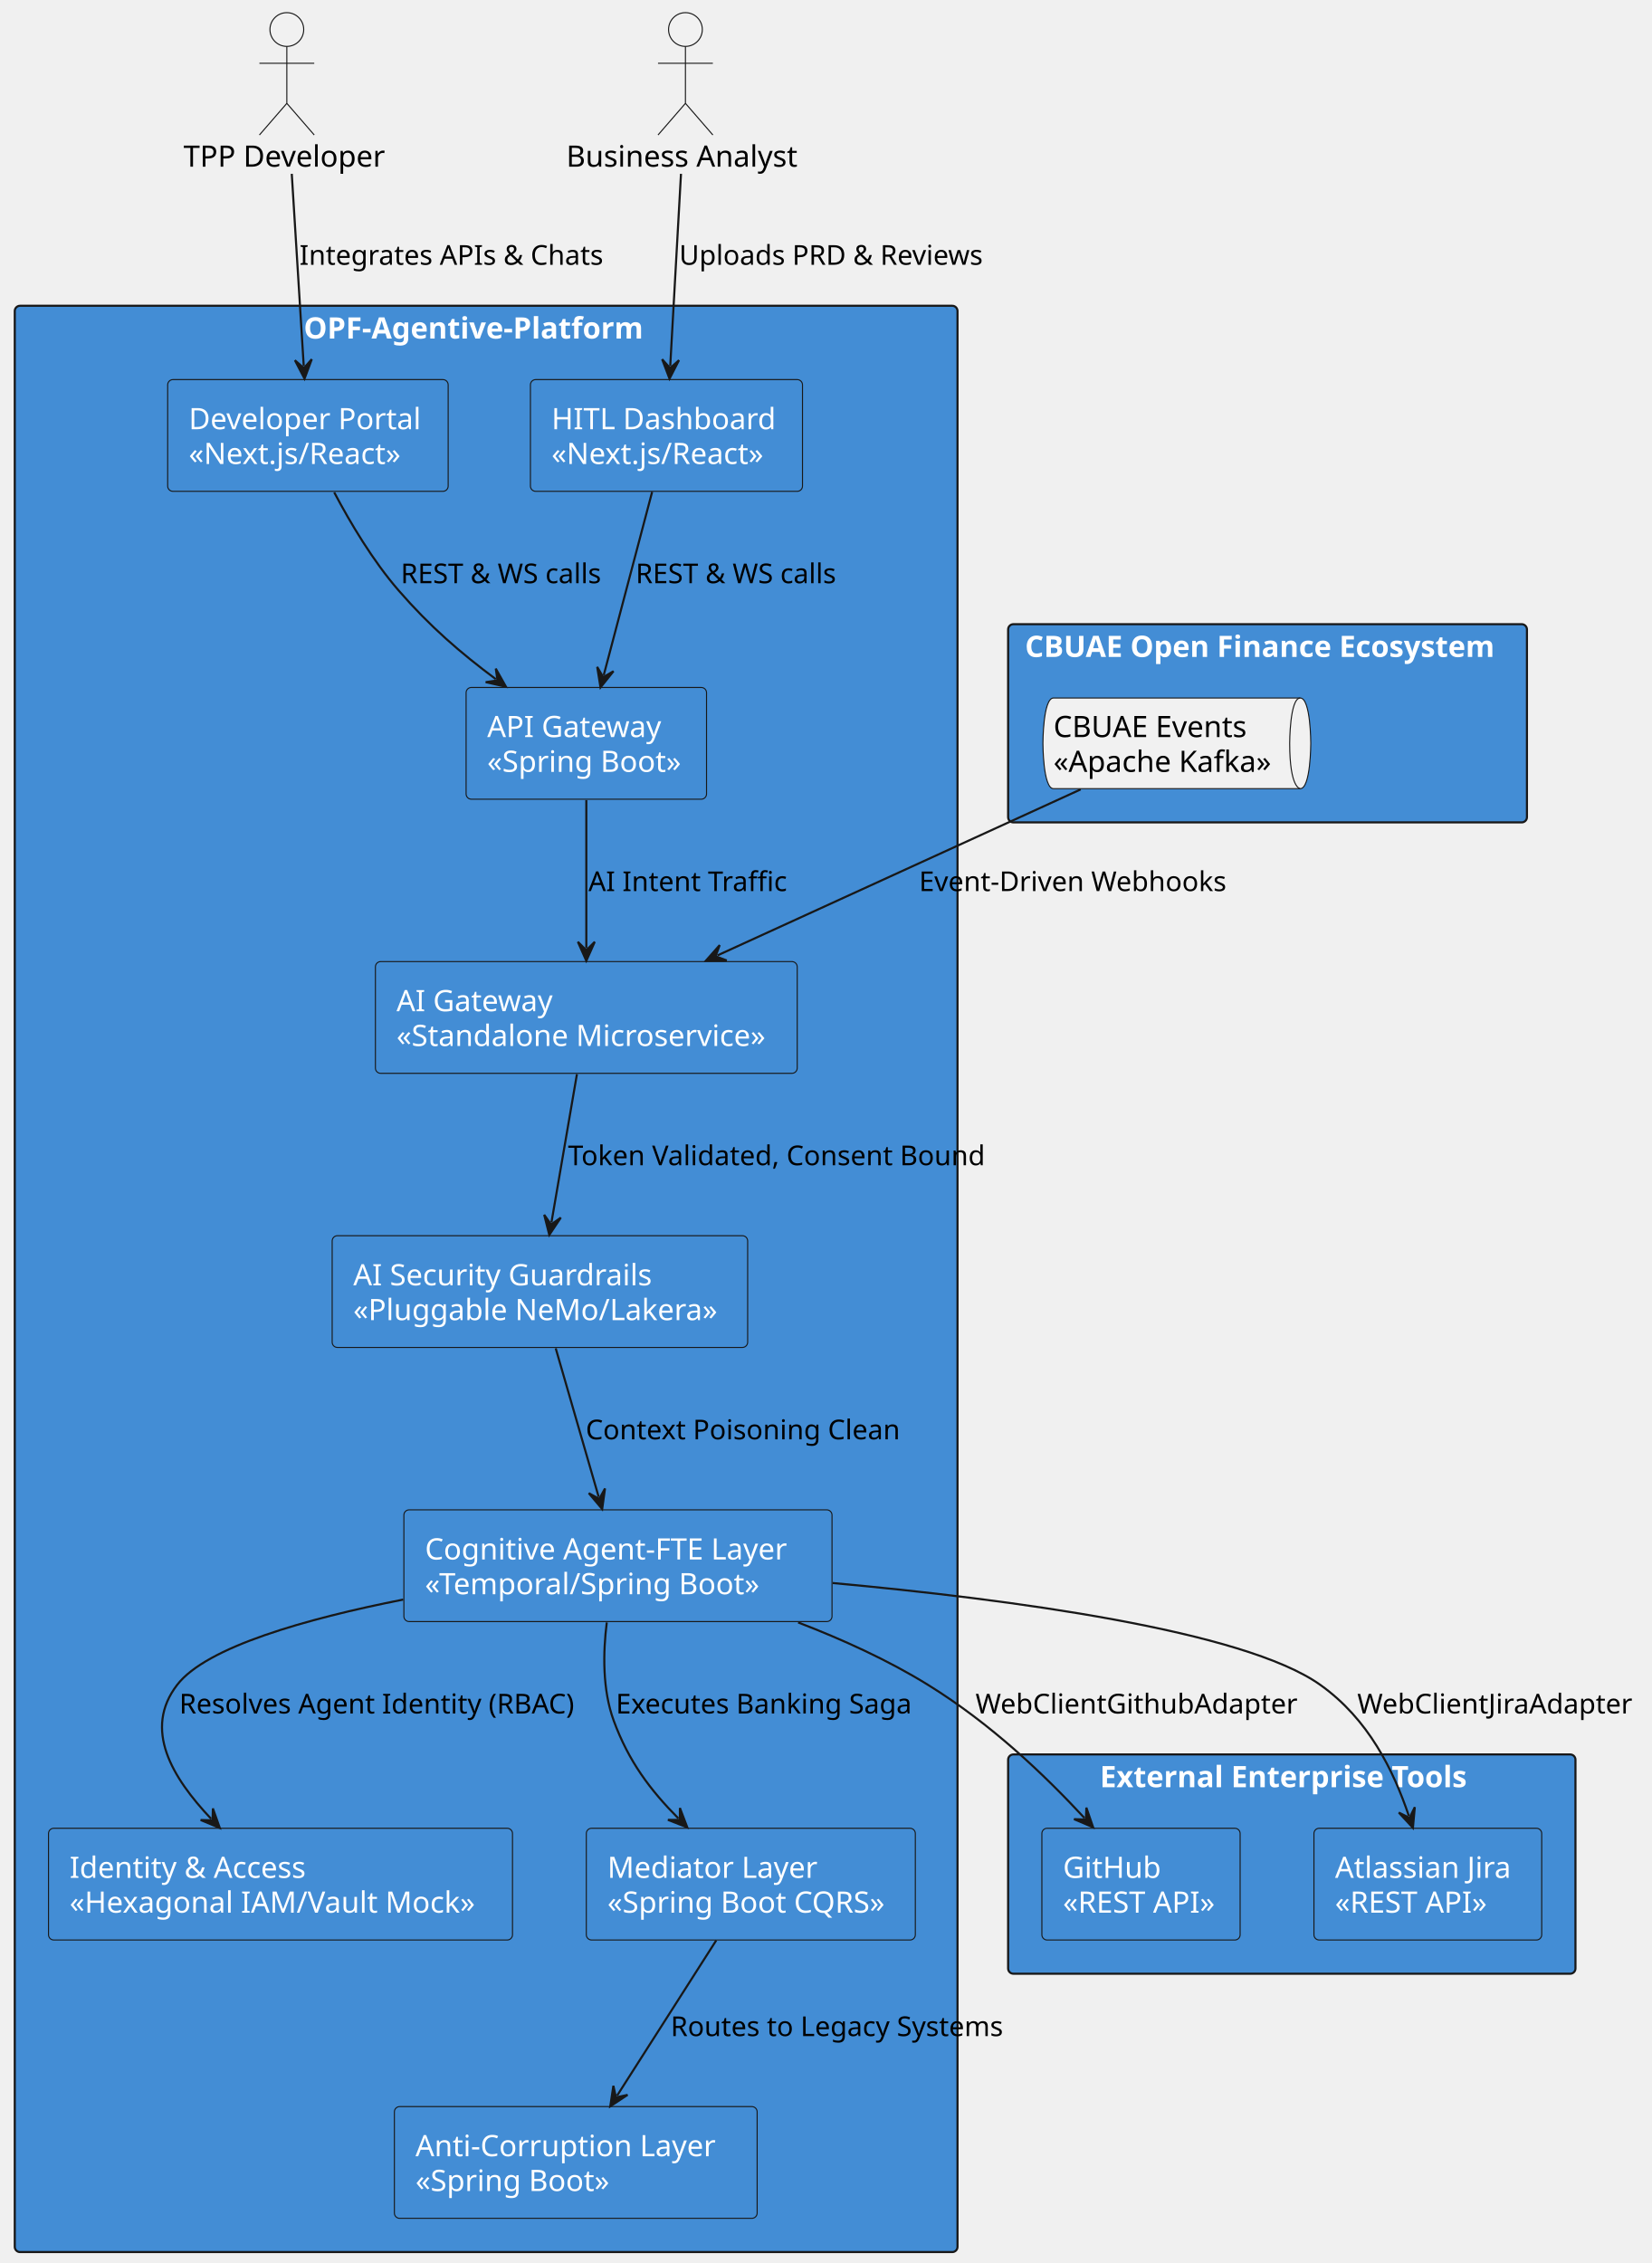
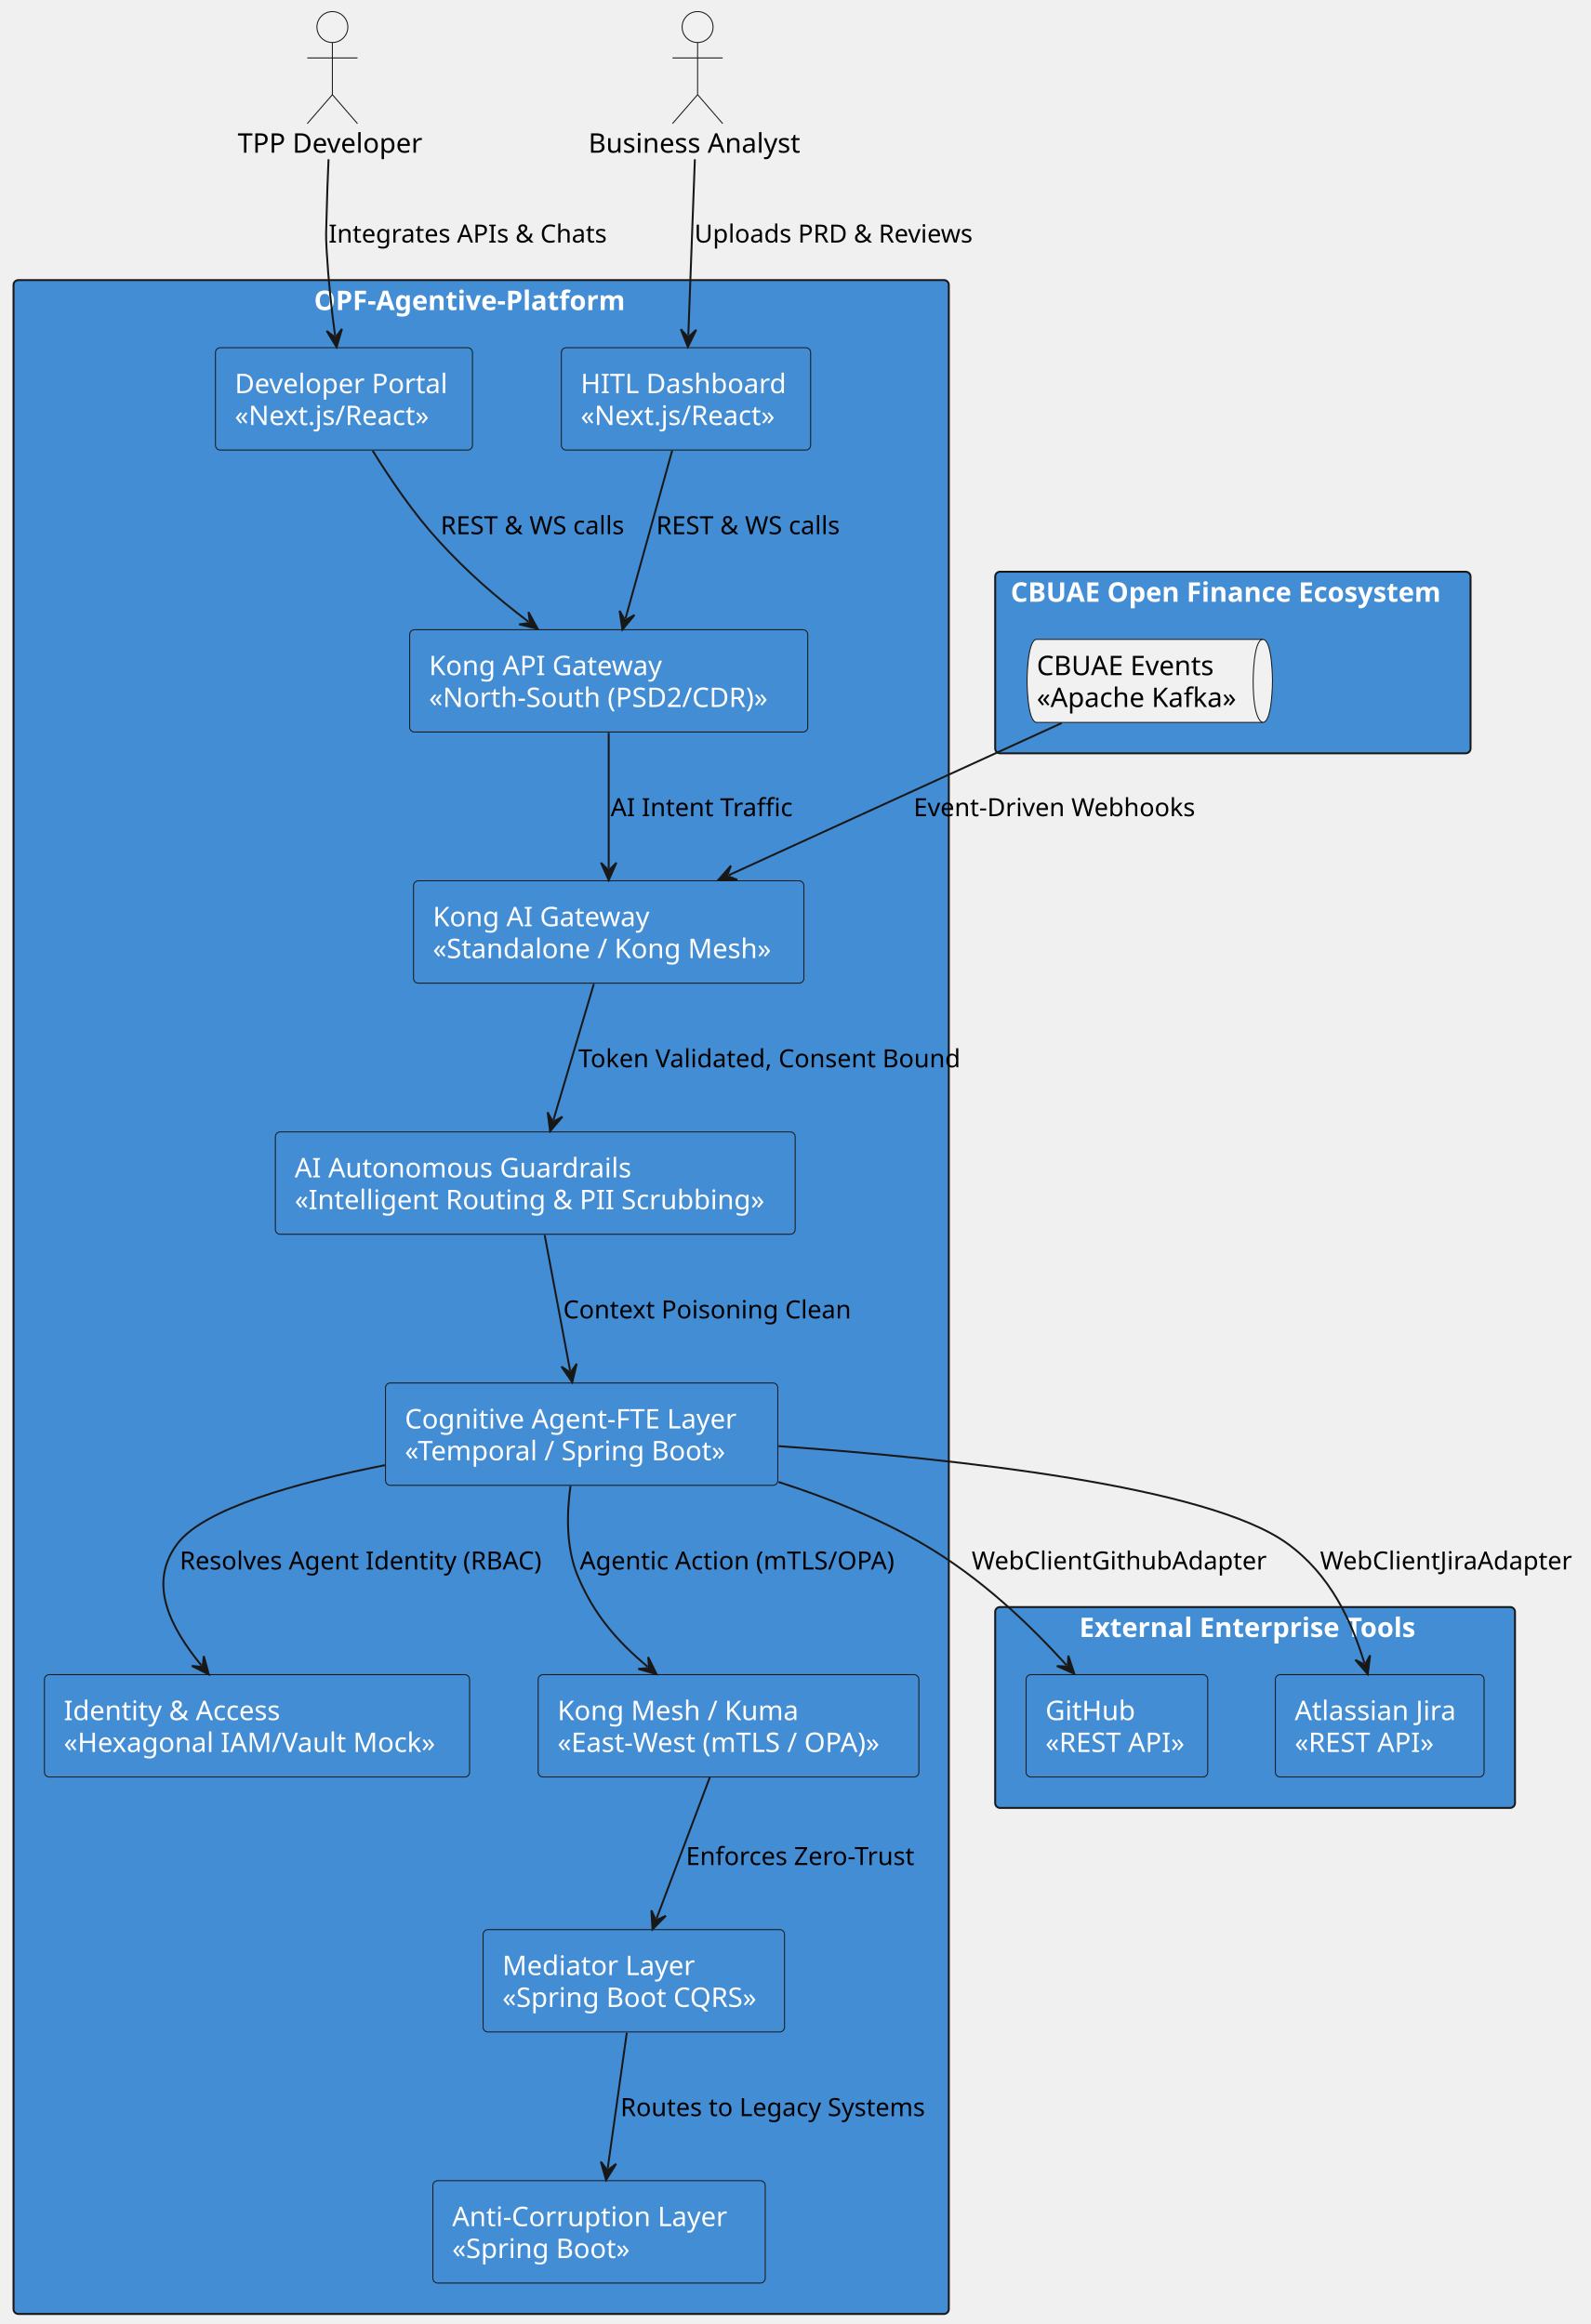
- <svg xmlns="http://www.w3.org/2000/svg" contentStyleType="text/css" height="1073px" preserveAspectRatio="none" style="width:783px;height:1073px;background:#FFFFFF;" version="1.1" viewBox="0 0 783 1073" width="783px" zoomAndPan="magnify">
+ <svg xmlns="http://www.w3.org/2000/svg" contentStyleType="text/css" height="1203px" preserveAspectRatio="none" style="width:823px;height:1203px;background:#FFFFFF;" version="1.1" viewBox="0 0 823 1203" width="823px" zoomAndPan="magnify">
  <defs />
  <g>
    <g id="cluster_CBUAE Open Finance Ecosystem">
-       <rect fill="#438DD5" height="93.98" rx="2.5" ry="2.5" style="stroke:#181818;stroke-width:1.0;" width="246" x="478" y="295.96" />
-       <text fill="#FFFFFF" font-family="sans-serif" font-size="14" font-weight="bold" lengthAdjust="spacing" textLength="230" x="486" y="311.495">CBUAE Open Finance Ecosystem</text>
+       <rect fill="#438DD5" height="93.98" rx="2.5" ry="2.5" style="stroke:#181818;stroke-width:1.0;" width="246" x="515" y="295.96" />
+       <text fill="#FFFFFF" font-family="sans-serif" font-size="14" font-weight="bold" lengthAdjust="spacing" textLength="230" x="523" y="311.495">CBUAE Open Finance Ecosystem</text>
    </g>
    <g id="cluster_OPF-Agentive-Platform">
-       <rect fill="#438DD5" height="922.84" rx="2.5" ry="2.5" style="stroke:#181818;stroke-width:1.0;" width="447" x="7" y="144.98" />
-       <text fill="#FFFFFF" font-family="sans-serif" font-size="14" font-weight="bold" lengthAdjust="spacing" textLength="173" x="144" y="160.515">OPF-Agentive-Platform</text>
+       <rect fill="#438DD5" height="1052.81" rx="2.5" ry="2.5" style="stroke:#181818;stroke-width:1.0;" width="484" x="7" y="144.99" />
+       <text fill="#FFFFFF" font-family="sans-serif" font-size="14" font-weight="bold" lengthAdjust="spacing" textLength="173" x="162.5" y="160.525">OPF-Agentive-Platform</text>
    </g>
    <g id="cluster_External Enterprise Tools">
-       <rect fill="#438DD5" height="103.97" rx="2.5" ry="2.5" style="stroke:#181818;stroke-width:1.0;" width="269" x="478" y="831.87" />
-       <text fill="#FFFFFF" font-family="sans-serif" font-size="14" font-weight="bold" lengthAdjust="spacing" textLength="182" x="521.5" y="847.405">External Enterprise Tools</text>
+       <rect fill="#438DD5" height="103.98" rx="2.5" ry="2.5" style="stroke:#181818;stroke-width:1.0;" width="269" x="515" y="831.87" />
+       <text fill="#FFFFFF" font-family="sans-serif" font-size="14" font-weight="bold" lengthAdjust="spacing" textLength="182" x="558.5" y="847.405">External Enterprise Tools</text>
    </g>
    <g id="elem_kafka">
-       <path d="M499.5,330.96 L616.5,330.96 C621.5,330.96 621.5,352.448 621.5,352.448 C621.5,352.448 621.5,373.937 616.5,373.937 L499.5,373.937 C494.5,373.937 494.5,352.448 494.5,352.448 C494.5,352.448 494.5,330.96 499.5,330.96 " fill="#F1F1F1" style="stroke:#181818;stroke-width:0.5;" />
-       <path d="M616.5,330.96 C611.5,330.96 611.5,352.448 611.5,352.448 C611.5,373.937 616.5,373.937 616.5,373.937 " fill="none" style="stroke:#181818;stroke-width:0.5;" />
-       <text fill="#000000" font-family="sans-serif" font-size="14" lengthAdjust="spacing" textLength="94" x="499.5" y="349.495">CBUAE Events</text>
-       <text fill="#000000" font-family="sans-serif" font-size="14" lengthAdjust="spacing" textLength="107" x="499.5" y="365.983">«Apache Kafka»</text>
+       <path d="M536.5,330.96 L653.5,330.96 C658.5,330.96 658.5,352.448 658.5,352.448 C658.5,352.448 658.5,373.937 653.5,373.937 L536.5,373.937 C531.5,373.937 531.5,352.448 531.5,352.448 C531.5,352.448 531.5,330.96 536.5,330.96 " fill="#F1F1F1" style="stroke:#181818;stroke-width:0.5;" />
+       <path d="M653.5,330.96 C648.5,330.96 648.5,352.448 648.5,352.448 C648.5,373.937 653.5,373.937 653.5,373.937 " fill="none" style="stroke:#181818;stroke-width:0.5;" />
+       <text fill="#000000" font-family="sans-serif" font-size="14" lengthAdjust="spacing" textLength="94" x="536.5" y="349.495">CBUAE Events</text>
+       <text fill="#000000" font-family="sans-serif" font-size="14" lengthAdjust="spacing" textLength="107" x="536.5" y="365.983">«Apache Kafka»</text>
    </g>
    <g id="elem_devPortal">
-       <rect fill="#438DD5" height="52.977" rx="2.5" ry="2.5" style="stroke:#181818;stroke-width:0.5;" width="133" x="79.5" y="179.98" />
-       <text fill="#FFFFFF" font-family="sans-serif" font-size="14" lengthAdjust="spacing" textLength="113" x="89.5" y="203.515">Developer Portal</text>
-       <text fill="#FFFFFF" font-family="sans-serif" font-size="14" lengthAdjust="spacing" textLength="105" x="89.5" y="220.003">«Next.js/React»</text>
+       <rect fill="#438DD5" height="52.977" rx="2.5" ry="2.5" style="stroke:#181818;stroke-width:0.5;" width="133" x="111.5" y="179.99" />
+       <text fill="#FFFFFF" font-family="sans-serif" font-size="14" lengthAdjust="spacing" textLength="113" x="121.5" y="203.525">Developer Portal</text>
+       <text fill="#FFFFFF" font-family="sans-serif" font-size="14" lengthAdjust="spacing" textLength="105" x="121.5" y="220.013">«Next.js/React»</text>
    </g>
    <g id="elem_hitlPortal">
-       <rect fill="#438DD5" height="52.977" rx="2.5" ry="2.5" style="stroke:#181818;stroke-width:0.5;" width="129" x="251.5" y="179.98" />
-       <text fill="#FFFFFF" font-family="sans-serif" font-size="14" lengthAdjust="spacing" textLength="109" x="261.5" y="203.515">HITL Dashboard</text>
-       <text fill="#FFFFFF" font-family="sans-serif" font-size="14" lengthAdjust="spacing" textLength="105" x="261.5" y="220.003">«Next.js/React»</text>
+       <rect fill="#438DD5" height="52.977" rx="2.5" ry="2.5" style="stroke:#181818;stroke-width:0.5;" width="129" x="290.5" y="179.99" />
+       <text fill="#FFFFFF" font-family="sans-serif" font-size="14" lengthAdjust="spacing" textLength="109" x="300.5" y="203.525">HITL Dashboard</text>
+       <text fill="#FFFFFF" font-family="sans-serif" font-size="14" lengthAdjust="spacing" textLength="105" x="300.5" y="220.013">«Next.js/React»</text>
    </g>
    <g id="elem_apiGw">
-       <rect fill="#438DD5" height="52.977" rx="2.5" ry="2.5" style="stroke:#181818;stroke-width:0.5;" width="114" x="221" y="325.96" />
-       <text fill="#FFFFFF" font-family="sans-serif" font-size="14" lengthAdjust="spacing" textLength="83" x="231" y="349.495">API Gateway</text>
-       <text fill="#FFFFFF" font-family="sans-serif" font-size="14" lengthAdjust="spacing" textLength="94" x="231" y="365.983">«Spring Boot»</text>
+       <rect fill="#438DD5" height="52.977" rx="2.5" ry="2.5" style="stroke:#181818;stroke-width:0.5;" width="206" x="212" y="325.96" />
+       <text fill="#FFFFFF" font-family="sans-serif" font-size="14" lengthAdjust="spacing" textLength="123" x="222" y="349.495">Kong API Gateway</text>
+       <text fill="#FFFFFF" font-family="sans-serif" font-size="14" lengthAdjust="spacing" textLength="186" x="222" y="365.983">«North-South (PSD2/CDR)»</text>
    </g>
    <g id="elem_aiGw">
-       <rect fill="#438DD5" height="52.977" rx="2.5" ry="2.5" style="stroke:#181818;stroke-width:0.5;" width="200" x="178" y="455.94" />
-       <text fill="#FFFFFF" font-family="sans-serif" font-size="14" lengthAdjust="spacing" textLength="75" x="188" y="479.475">AI Gateway</text>
-       <text fill="#FFFFFF" font-family="sans-serif" font-size="14" lengthAdjust="spacing" textLength="180" x="188" y="495.963">«Standalone Microservice»</text>
+       <rect fill="#438DD5" height="52.977" rx="2.5" ry="2.5" style="stroke:#181818;stroke-width:0.5;" width="202" x="214" y="455.94" />
+       <text fill="#FFFFFF" font-family="sans-serif" font-size="14" lengthAdjust="spacing" textLength="115" x="224" y="479.475">Kong AI Gateway</text>
+       <text fill="#FFFFFF" font-family="sans-serif" font-size="14" lengthAdjust="spacing" textLength="182" x="224" y="495.963">«Standalone / Kong Mesh»</text>
    </g>
    <g id="elem_aiSec">
-       <rect fill="#438DD5" height="52.977" rx="2.5" ry="2.5" style="stroke:#181818;stroke-width:0.5;" width="197" x="157.5" y="585.91" />
-       <text fill="#FFFFFF" font-family="sans-serif" font-size="14" lengthAdjust="spacing" textLength="147" x="167.5" y="609.445">AI Security Guardrails</text>
-       <text fill="#FFFFFF" font-family="sans-serif" font-size="14" lengthAdjust="spacing" textLength="177" x="167.5" y="625.933">«Pluggable NeMo/Lakera»</text>
+       <rect fill="#438DD5" height="52.977" rx="2.5" ry="2.5" style="stroke:#181818;stroke-width:0.5;" width="269" x="142.5" y="585.92" />
+       <text fill="#FFFFFF" font-family="sans-serif" font-size="14" lengthAdjust="spacing" textLength="182" x="152.5" y="609.455">AI Autonomous Guardrails</text>
+       <text fill="#FFFFFF" font-family="sans-serif" font-size="14" lengthAdjust="spacing" textLength="249" x="152.5" y="625.943">«Intelligent Routing &amp; PII Scrubbing»</text>
    </g>
    <g id="elem_cog">
-       <rect fill="#438DD5" height="52.977" rx="2.5" ry="2.5" style="stroke:#181818;stroke-width:0.5;" width="203" x="191.5" y="715.89" />
-       <text fill="#FFFFFF" font-family="sans-serif" font-size="14" lengthAdjust="spacing" textLength="183" x="201.5" y="739.425">Cognitive Agent-FTE Layer</text>
-       <text fill="#FFFFFF" font-family="sans-serif" font-size="14" lengthAdjust="spacing" textLength="167" x="201.5" y="755.913">«Temporal/Spring Boot»</text>
+       <rect fill="#438DD5" height="52.977" rx="2.5" ry="2.5" style="stroke:#181818;stroke-width:0.5;" width="203" x="199.5" y="715.89" />
+       <text fill="#FFFFFF" font-family="sans-serif" font-size="14" lengthAdjust="spacing" textLength="183" x="209.5" y="739.425">Cognitive Agent-FTE Layer</text>
+       <text fill="#FFFFFF" font-family="sans-serif" font-size="14" lengthAdjust="spacing" textLength="175" x="209.5" y="755.913">«Temporal / Spring Boot»</text>
    </g>
    <g id="elem_idp">
      <rect fill="#438DD5" height="52.977" rx="2.5" ry="2.5" style="stroke:#181818;stroke-width:0.5;" width="220" x="23" y="866.87" />
      <text fill="#FFFFFF" font-family="sans-serif" font-size="14" lengthAdjust="spacing" textLength="115" x="33" y="890.405">Identity &amp; Access</text>
      <text fill="#FFFFFF" font-family="sans-serif" font-size="14" lengthAdjust="spacing" textLength="200" x="33" y="906.893">«Hexagonal IAM/Vault Mock»</text>
    </g>
+     <g id="elem_mesh">
+       <rect fill="#438DD5" height="52.977" rx="2.5" ry="2.5" style="stroke:#181818;stroke-width:0.5;" width="197" x="278.5" y="866.87" />
+       <text fill="#FFFFFF" font-family="sans-serif" font-size="14" lengthAdjust="spacing" textLength="130" x="288.5" y="890.405">Kong Mesh / Kuma</text>
+       <text fill="#FFFFFF" font-family="sans-serif" font-size="14" lengthAdjust="spacing" textLength="177" x="288.5" y="906.893">«East-West (mTLS / OPA)»</text>
+     </g>
    <g id="elem_med">
-       <rect fill="#438DD5" height="52.977" rx="2.5" ry="2.5" style="stroke:#181818;stroke-width:0.5;" width="156" x="278" y="866.87" />
-       <text fill="#FFFFFF" font-family="sans-serif" font-size="14" lengthAdjust="spacing" textLength="101" x="288" y="890.405">Mediator Layer</text>
-       <text fill="#FFFFFF" font-family="sans-serif" font-size="14" lengthAdjust="spacing" textLength="136" x="288" y="906.893">«Spring Boot CQRS»</text>
+       <rect fill="#438DD5" height="52.977" rx="2.5" ry="2.5" style="stroke:#181818;stroke-width:0.5;" width="156" x="250" y="998.85" />
+       <text fill="#FFFFFF" font-family="sans-serif" font-size="14" lengthAdjust="spacing" textLength="101" x="260" y="1022.385">Mediator Layer</text>
+       <text fill="#FFFFFF" font-family="sans-serif" font-size="14" lengthAdjust="spacing" textLength="136" x="260" y="1038.873">«Spring Boot CQRS»</text>
    </g>
    <g id="elem_acl">
-       <rect fill="#438DD5" height="52.977" rx="2.5" ry="2.5" style="stroke:#181818;stroke-width:0.5;" width="172" x="187" y="998.84" />
-       <text fill="#FFFFFF" font-family="sans-serif" font-size="14" lengthAdjust="spacing" textLength="152" x="197" y="1022.375">Anti-Corruption Layer</text>
-       <text fill="#FFFFFF" font-family="sans-serif" font-size="14" lengthAdjust="spacing" textLength="94" x="197" y="1038.863">«Spring Boot»</text>
+       <rect fill="#438DD5" height="52.977" rx="2.5" ry="2.5" style="stroke:#181818;stroke-width:0.5;" width="172" x="224" y="1128.82" />
+       <text fill="#FFFFFF" font-family="sans-serif" font-size="14" lengthAdjust="spacing" textLength="152" x="234" y="1152.355">Anti-Corruption Layer</text>
+       <text fill="#FFFFFF" font-family="sans-serif" font-size="14" lengthAdjust="spacing" textLength="94" x="234" y="1168.843">«Spring Boot»</text>
    </g>
    <g id="elem_github">
-       <rect fill="#438DD5" height="52.977" rx="2.5" ry="2.5" style="stroke:#181818;stroke-width:0.5;" width="94" x="494" y="866.87" />
-       <text fill="#FFFFFF" font-family="sans-serif" font-size="14" lengthAdjust="spacing" textLength="47" x="504" y="890.405">GitHub</text>
-       <text fill="#FFFFFF" font-family="sans-serif" font-size="14" lengthAdjust="spacing" textLength="74" x="504" y="906.893">«REST API»</text>
+       <rect fill="#438DD5" height="52.977" rx="2.5" ry="2.5" style="stroke:#181818;stroke-width:0.5;" width="94" x="531" y="866.87" />
+       <text fill="#FFFFFF" font-family="sans-serif" font-size="14" lengthAdjust="spacing" textLength="47" x="541" y="890.405">GitHub</text>
+       <text fill="#FFFFFF" font-family="sans-serif" font-size="14" lengthAdjust="spacing" textLength="74" x="541" y="906.893">«REST API»</text>
    </g>
    <g id="elem_jira">
-       <rect fill="#438DD5" height="52.977" rx="2.5" ry="2.5" style="stroke:#181818;stroke-width:0.5;" width="108" x="623" y="866.87" />
-       <text fill="#FFFFFF" font-family="sans-serif" font-size="14" lengthAdjust="spacing" textLength="88" x="633" y="890.405">Atlassian Jira</text>
-       <text fill="#FFFFFF" font-family="sans-serif" font-size="14" lengthAdjust="spacing" textLength="74" x="633" y="906.893">«REST API»</text>
+       <rect fill="#438DD5" height="52.977" rx="2.5" ry="2.5" style="stroke:#181818;stroke-width:0.5;" width="108" x="660" y="866.87" />
+       <text fill="#FFFFFF" font-family="sans-serif" font-size="14" lengthAdjust="spacing" textLength="88" x="670" y="890.405">Atlassian Jira</text>
+       <text fill="#FFFFFF" font-family="sans-serif" font-size="14" lengthAdjust="spacing" textLength="74" x="670" y="906.893">«REST API»</text>
    </g>
    <g id="elem_dev">
-       <ellipse cx="136" cy="14" fill="#F1F1F1" rx="8" ry="8" style="stroke:#181818;stroke-width:0.5;" />
-       <path d="M136,22 L136,49 M123,30 L149,30 M136,49 L123,64 M136,49 L149,64 " fill="none" style="stroke:#181818;stroke-width:0.5;" />
-       <text fill="#000000" font-family="sans-serif" font-size="14" lengthAdjust="spacing" textLength="98" x="87" y="79.035">TPP Developer</text>
+       <ellipse cx="172" cy="14" fill="#F1F1F1" rx="8" ry="8" style="stroke:#181818;stroke-width:0.5;" />
+       <path d="M172,22 L172,49 M159,30 L185,30 M172,49 L159,64 M172,49 L185,64 " fill="none" style="stroke:#181818;stroke-width:0.5;" />
+       <text fill="#000000" font-family="sans-serif" font-size="14" lengthAdjust="spacing" textLength="98" x="123" y="79.035">TPP Developer</text>
    </g>
    <g id="elem_ba">
-       <ellipse cx="325" cy="14" fill="#F1F1F1" rx="8" ry="8" style="stroke:#181818;stroke-width:0.5;" />
-       <path d="M325,22 L325,49 M312,30 L338,30 M325,49 L312,64 M325,49 L338,64 " fill="none" style="stroke:#181818;stroke-width:0.5;" />
-       <text fill="#000000" font-family="sans-serif" font-size="14" lengthAdjust="spacing" textLength="113" x="268.5" y="79.035">Business Analyst</text>
+       <ellipse cx="361" cy="14" fill="#F1F1F1" rx="8" ry="8" style="stroke:#181818;stroke-width:0.5;" />
+       <path d="M361,22 L361,49 M348,30 L374,30 M361,49 L348,64 M361,49 L374,64 " fill="none" style="stroke:#181818;stroke-width:0.5;" />
+       <text fill="#000000" font-family="sans-serif" font-size="14" lengthAdjust="spacing" textLength="113" x="304.5" y="79.035">Business Analyst</text>
    </g>
    <g id="link_dev_devPortal">
-       <path d="M138.34,82.42 C140.2,112.3 142.376,147.282 144.016,173.572 " fill="none" id="dev-to-devPortal" style="stroke:#181818;stroke-width:1.0;" />
-       <polygon fill="#181818" points="144.39,179.56,147.822,170.328,144.079,174.57,139.837,170.827,144.39,179.56" style="stroke:#181818;stroke-width:1.0;" />
-       <text fill="#000000" font-family="sans-serif" font-size="13" lengthAdjust="spacing" textLength="147" x="142" y="125.548">Integrates APIs &amp; Chats</text>
+       <path d="M170.02,82.43 C169.6,92.07 169.21,102.41 169,111.99 C168.83,119.54 168.56,121.44 169,128.99 C169.99,145.94 171.424,158.953 173.404,173.753 " fill="none" id="dev-to-devPortal" style="stroke:#181818;stroke-width:1.0;" />
+       <polygon fill="#181818" points="174.2,179.7,176.971,170.249,173.537,174.744,169.042,171.31,174.2,179.7" style="stroke:#181818;stroke-width:1.0;" />
+       <text fill="#000000" font-family="sans-serif" font-size="13" lengthAdjust="spacing" textLength="147" x="170" y="125.558">Integrates APIs &amp; Chats</text>
    </g>
    <g id="link_ba_hitlPortal">
-       <path d="M322.89,82.42 C321.22,112.3 319.255,147.279 317.785,173.569 " fill="none" id="ba-to-hitlPortal" style="stroke:#181818;stroke-width:1.0;" />
-       <polygon fill="#181818" points="317.45,179.56,321.946,170.797,317.729,174.568,313.959,170.351,317.45,179.56" style="stroke:#181818;stroke-width:1.0;" />
-       <text fill="#000000" font-family="sans-serif" font-size="13" lengthAdjust="spacing" textLength="147" x="322.04" y="125.548">Uploads PRD &amp; Reviews</text>
+       <path d="M359.59,82.43 C358.48,112.31 357.173,147.274 356.193,173.564 " fill="none" id="ba-to-hitlPortal" style="stroke:#181818;stroke-width:1.0;" />
+       <polygon fill="#181818" points="355.97,179.56,360.303,170.715,356.156,174.564,352.308,170.417,355.97,179.56" style="stroke:#181818;stroke-width:1.0;" />
+       <text fill="#000000" font-family="sans-serif" font-size="13" lengthAdjust="spacing" textLength="147" x="359.36" y="125.558">Uploads PRD &amp; Reviews</text>
    </g>
    <g id="link_devPortal_apiGw">
-       <path d="M158.47,233.45 C166.14,247.98 176.82,265.93 189,279.96 C203.81,297.02 218.27,309.484 235.09,322.024 " fill="none" id="devPortal-to-apiGw" style="stroke:#181818;stroke-width:1.0;" />
-       <polygon fill="#181818" points="239.9,325.61,235.075,317.024,235.891,322.622,230.294,323.438,239.9,325.61" style="stroke:#181818;stroke-width:1.0;" />
-       <text fill="#000000" font-family="sans-serif" font-size="13" lengthAdjust="spacing" textLength="98" x="190" y="276.528">REST &amp; WS calls</text>
+       <path d="M192.86,233.31 C201.81,247.79 213.97,265.74 227,279.96 C242.29,296.66 256.83,309.14 273.46,321.83 " fill="none" id="devPortal-to-apiGw" style="stroke:#181818;stroke-width:1.0;" />
+       <polygon fill="#181818" points="278.23,325.47,273.502,316.83,274.255,322.437,268.649,323.19,278.23,325.47" style="stroke:#181818;stroke-width:1.0;" />
+       <text fill="#000000" font-family="sans-serif" font-size="13" lengthAdjust="spacing" textLength="98" x="228" y="276.528">REST &amp; WS calls</text>
    </g>
    <g id="link_hitlPortal_apiGw">
-       <path d="M309.21,233.21 C302.29,259.42 293.162,294.009 286.262,320.129 " fill="none" id="hitlPortal-to-apiGw" style="stroke:#181818;stroke-width:1.0;" />
-       <polygon fill="#181818" points="284.73,325.93,290.896,318.25,286.007,321.096,283.161,316.207,284.73,325.93" style="stroke:#181818;stroke-width:1.0;" />
-       <text fill="#000000" font-family="sans-serif" font-size="13" lengthAdjust="spacing" textLength="98" x="301.4" y="276.528">REST &amp; WS calls</text>
+       <path d="M347.85,233.22 C340.57,259.42 330.957,294.029 323.697,320.149 " fill="none" id="hitlPortal-to-apiGw" style="stroke:#181818;stroke-width:1.0;" />
+       <polygon fill="#181818" points="322.09,325.93,328.354,318.33,323.429,321.113,320.646,316.188,322.09,325.93" style="stroke:#181818;stroke-width:1.0;" />
+       <text fill="#000000" font-family="sans-serif" font-size="13" lengthAdjust="spacing" textLength="98" x="339.58" y="276.528">REST &amp; WS calls</text>
    </g>
    <g id="link_apiGw_aiGw">
-       <path d="M278,379.35 C278,401.55 278,427.37 278,449.57 " fill="none" id="apiGw-to-aiGw" style="stroke:#181818;stroke-width:1.0;" />
-       <polygon fill="#181818" points="278,455.57,282,446.57,278,450.57,274,446.57,278,455.57" style="stroke:#181818;stroke-width:1.0;" />
-       <text fill="#000000" font-family="sans-serif" font-size="13" lengthAdjust="spacing" textLength="99" x="279" y="422.508">AI Intent Traffic</text>
+       <path d="M315,379.35 C315,401.55 315,427.38 315,449.57 " fill="none" id="apiGw-to-aiGw" style="stroke:#181818;stroke-width:1.0;" />
+       <polygon fill="#181818" points="315,455.57,319,446.57,315,450.57,311,446.57,315,455.57" style="stroke:#181818;stroke-width:1.0;" />
+       <text fill="#000000" font-family="sans-serif" font-size="13" lengthAdjust="spacing" textLength="99" x="316" y="422.508">AI Intent Traffic</text>
    </g>
    <g id="link_kafka_aiGw">
-       <path d="M512.39,374.3 C463.89,396.46 392.547,429.076 340.177,453.006 " fill="none" id="kafka-to-aiGw" style="stroke:#181818;stroke-width:1.0;" />
-       <polygon fill="#181818" points="334.72,455.5,344.568,455.398,339.268,453.422,341.243,448.121,334.72,455.5" style="stroke:#181818;stroke-width:1.0;" />
-       <text fill="#000000" font-family="sans-serif" font-size="13" lengthAdjust="spacing" textLength="152" x="435.76" y="422.508">Event-Driven Webhooks</text>
+       <path d="M549.39,374.3 C500.89,396.47 429.547,429.076 377.177,453.006 " fill="none" id="kafka-to-aiGw" style="stroke:#181818;stroke-width:1.0;" />
+       <polygon fill="#181818" points="371.72,455.5,381.568,455.398,376.268,453.422,378.243,448.121,371.72,455.5" style="stroke:#181818;stroke-width:1.0;" />
+       <text fill="#000000" font-family="sans-serif" font-size="13" lengthAdjust="spacing" textLength="152" x="472.76" y="422.508">Event-Driven Webhooks</text>
    </g>
    <g id="link_aiGw_aiSec">
-       <path d="M273.55,509.32 C269.73,531.53 265.275,557.437 261.465,579.626 " fill="none" id="aiGw-to-aiSec" style="stroke:#181818;stroke-width:1.0;" />
-       <polygon fill="#181818" points="260.45,585.54,265.915,577.347,261.296,580.612,258.031,575.993,260.45,585.54" style="stroke:#181818;stroke-width:1.0;" />
-       <text fill="#000000" font-family="sans-serif" font-size="13" lengthAdjust="spacing" textLength="204" x="269.32" y="552.478">Token Validated, Consent Bound</text>
+       <path d="M307.31,509.33 C300.72,531.53 292.977,557.598 286.387,579.798 " fill="none" id="aiGw-to-aiSec" style="stroke:#181818;stroke-width:1.0;" />
+       <polygon fill="#181818" points="284.68,585.55,291.076,578.06,286.103,580.757,283.406,575.784,284.68,585.55" style="stroke:#181818;stroke-width:1.0;" />
+       <text fill="#000000" font-family="sans-serif" font-size="13" lengthAdjust="spacing" textLength="204" x="299.28" y="552.488">Token Validated, Consent Bound</text>
    </g>
    <g id="link_aiSec_cog">
-       <path d="M263.49,639.3 C269.91,661.5 277.445,687.566 283.855,709.756 " fill="none" id="aiSec-to-cog" style="stroke:#181818;stroke-width:1.0;" />
-       <polygon fill="#181818" points="285.52,715.52,286.865,705.763,284.132,710.716,279.179,707.984,285.52,715.52" style="stroke:#181818;stroke-width:1.0;" />
-       <text fill="#000000" font-family="sans-serif" font-size="13" lengthAdjust="spacing" textLength="155" x="277.72" y="682.458">Context Poisoning Clean</text>
+       <path d="M281.86,639.3 C286.02,661.51 290.884,687.433 295.044,709.623 " fill="none" id="aiSec-to-cog" style="stroke:#181818;stroke-width:1.0;" />
+       <polygon fill="#181818" points="296.15,715.52,298.423,705.937,295.229,710.606,290.56,707.411,296.15,715.52" style="stroke:#181818;stroke-width:1.0;" />
+       <text fill="#000000" font-family="sans-serif" font-size="13" lengthAdjust="spacing" textLength="155" x="291.44" y="682.458">Context Poisoning Clean</text>
    </g>
    <g id="link_cog_idp">
-       <path d="M191.2,758.43 C145.1,767.54 97.82,780.9 84,798.87 C67.8,819.93 81.549,842.759 100.099,862.389 " fill="none" id="cog-to-idp" style="stroke:#181818;stroke-width:1.0;" />
-       <polygon fill="#181818" points="104.22,866.75,100.946,857.461,100.786,863.116,95.131,862.956,104.22,866.75" style="stroke:#181818;stroke-width:1.0;" />
-       <text fill="#000000" font-family="sans-serif" font-size="13" lengthAdjust="spacing" textLength="193" x="85" y="812.438">Resolves Agent Identity (RBAC)</text>
+       <path d="M199.2,758.44 C153.1,767.54 105.82,780.9 92,798.87 C76.22,819.38 87.977,842.259 104.257,862.129 " fill="none" id="cog-to-idp" style="stroke:#181818;stroke-width:1.0;" />
+       <polygon fill="#181818" points="108.06,866.77,105.45,857.273,104.891,862.902,99.262,862.343,108.06,866.77" style="stroke:#181818;stroke-width:1.0;" />
+       <text fill="#000000" font-family="sans-serif" font-size="13" lengthAdjust="spacing" textLength="193" x="93" y="812.438">Resolves Agent Identity (RBAC)</text>
    </g>
    <g id="link_cog_github">
-       <path d="M378.43,769.28 C399.32,777.3 421.09,787.17 440,798.87 C470.08,817.47 495.043,841.418 514.213,862.018 " fill="none" id="cog-to-github" style="stroke:#181818;stroke-width:1.0;" />
-       <polygon fill="#181818" points="518.3,866.41,515.097,857.096,514.894,862.75,509.241,862.546,518.3,866.41" style="stroke:#181818;stroke-width:1.0;" />
-       <text fill="#000000" font-family="sans-serif" font-size="13" lengthAdjust="spacing" textLength="154" x="462.54" y="812.438">WebClientGithubAdapter</text>
+       <path d="M402.91,767.15 C428.06,775.24 454.28,785.68 477,798.87 C507.79,816.75 532.913,841.051 551.913,861.941 " fill="none" id="cog-to-github" style="stroke:#181818;stroke-width:1.0;" />
+       <polygon fill="#181818" points="555.95,866.38,552.854,857.031,552.586,862.681,546.935,862.413,555.95,866.38" style="stroke:#181818;stroke-width:1.0;" />
+       <text fill="#000000" font-family="sans-serif" font-size="13" lengthAdjust="spacing" textLength="154" x="502.84" y="812.438">WebClientGithubAdapter</text>
    </g>
    <g id="link_cog_jira">
-       <path d="M394.84,750.59 C478.75,758.28 589.64,773.01 626,798.87 C648.9,815.16 660.66,839.379 668,860.989 " fill="none" id="cog-to-jira" style="stroke:#181818;stroke-width:1.0;" />
-       <polygon fill="#181818" points="669.93,866.67,670.823,856.862,668.322,861.936,663.248,859.435,669.93,866.67" style="stroke:#181818;stroke-width:1.0;" />
-       <text fill="#000000" font-family="sans-serif" font-size="13" lengthAdjust="spacing" textLength="132" x="643.56" y="812.438">WebClientJiraAdapter</text>
+       <path d="M402.89,748.58 C495.9,755.14 624.96,769.34 666,798.87 C688.51,815.07 699.457,839.252 706.067,860.892 " fill="none" id="cog-to-jira" style="stroke:#181818;stroke-width:1.0;" />
+       <polygon fill="#181818" points="707.82,866.63,709.016,856.854,706.359,861.848,701.365,859.191,707.82,866.63" style="stroke:#181818;stroke-width:1.0;" />
+       <text fill="#000000" font-family="sans-serif" font-size="13" lengthAdjust="spacing" textLength="132" x="683.13" y="812.438">WebClientJiraAdapter</text>
    </g>
-     <g id="link_cog_med">
-       <path d="M287.7,769.29 C285.92,783.47 285.57,801.1 291,815.87 C298.09,835.17 308.235,848.67 321.655,862.2 " fill="none" id="cog-to-med" style="stroke:#181818;stroke-width:1.0;" />
-       <polygon fill="#181818" points="325.88,866.46,322.382,857.253,322.359,862.91,316.702,862.887,325.88,866.46" style="stroke:#181818;stroke-width:1.0;" />
-       <text fill="#000000" font-family="sans-serif" font-size="13" lengthAdjust="spacing" textLength="143" x="292" y="812.438">Executes Banking Saga</text>
+     <g id="link_cog_mesh">
+       <path d="M295.22,769.16 C293.25,783.46 292.86,801.24 299,815.87 C307.45,835.98 319.438,849.61 335.158,862.76 " fill="none" id="cog-to-mesh" style="stroke:#181818;stroke-width:1.0;" />
+       <polygon fill="#181818" points="339.76,866.61,335.423,857.767,335.925,863.402,330.29,863.904,339.76,866.61" style="stroke:#181818;stroke-width:1.0;" />
+       <text fill="#000000" font-family="sans-serif" font-size="13" lengthAdjust="spacing" textLength="172" x="300" y="812.438">Agentic Action (mTLS/OPA)</text>
+     </g>
+     <g id="link_mesh_med">
+       <path d="M367.32,920.04 C358.73,942.82 348.368,970.326 339.778,993.096 " fill="none" id="mesh-to-med" style="stroke:#181818;stroke-width:1.0;" />
+       <polygon fill="#181818" points="337.66,998.71,344.579,991.701,339.425,994.032,337.094,988.877,337.66,998.71" style="stroke:#181818;stroke-width:1.0;" />
+       <text fill="#000000" font-family="sans-serif" font-size="13" lengthAdjust="spacing" textLength="127" x="354.97" y="965.418">Enforces Zero-Trust</text>
    </g>
    <g id="link_med_acl">
-       <path d="M339.6,920.03 C325.05,942.82 307.129,970.883 292.589,993.653 " fill="none" id="med-to-acl" style="stroke:#181818;stroke-width:1.0;" />
-       <polygon fill="#181818" points="289.36,998.71,297.575,993.277,292.051,994.496,290.832,988.972,289.36,998.71" style="stroke:#181818;stroke-width:1.0;" />
-       <text fill="#000000" font-family="sans-serif" font-size="13" lengthAdjust="spacing" textLength="163" x="317.99" y="965.408">Routes to Legacy Systems</text>
+       <path d="M324.36,1052.23 C321.23,1074.44 317.595,1100.318 314.475,1122.508 " fill="none" id="med-to-acl" style="stroke:#181818;stroke-width:1.0;" />
+       <polygon fill="#181818" points="313.64,1128.45,318.854,1120.095,314.336,1123.499,310.932,1118.981,313.64,1128.45" style="stroke:#181818;stroke-width:1.0;" />
+       <text fill="#000000" font-family="sans-serif" font-size="13" lengthAdjust="spacing" textLength="163" x="321.08" y="1095.388">Routes to Legacy Systems</text>
    </g>
  </g>
</svg>
